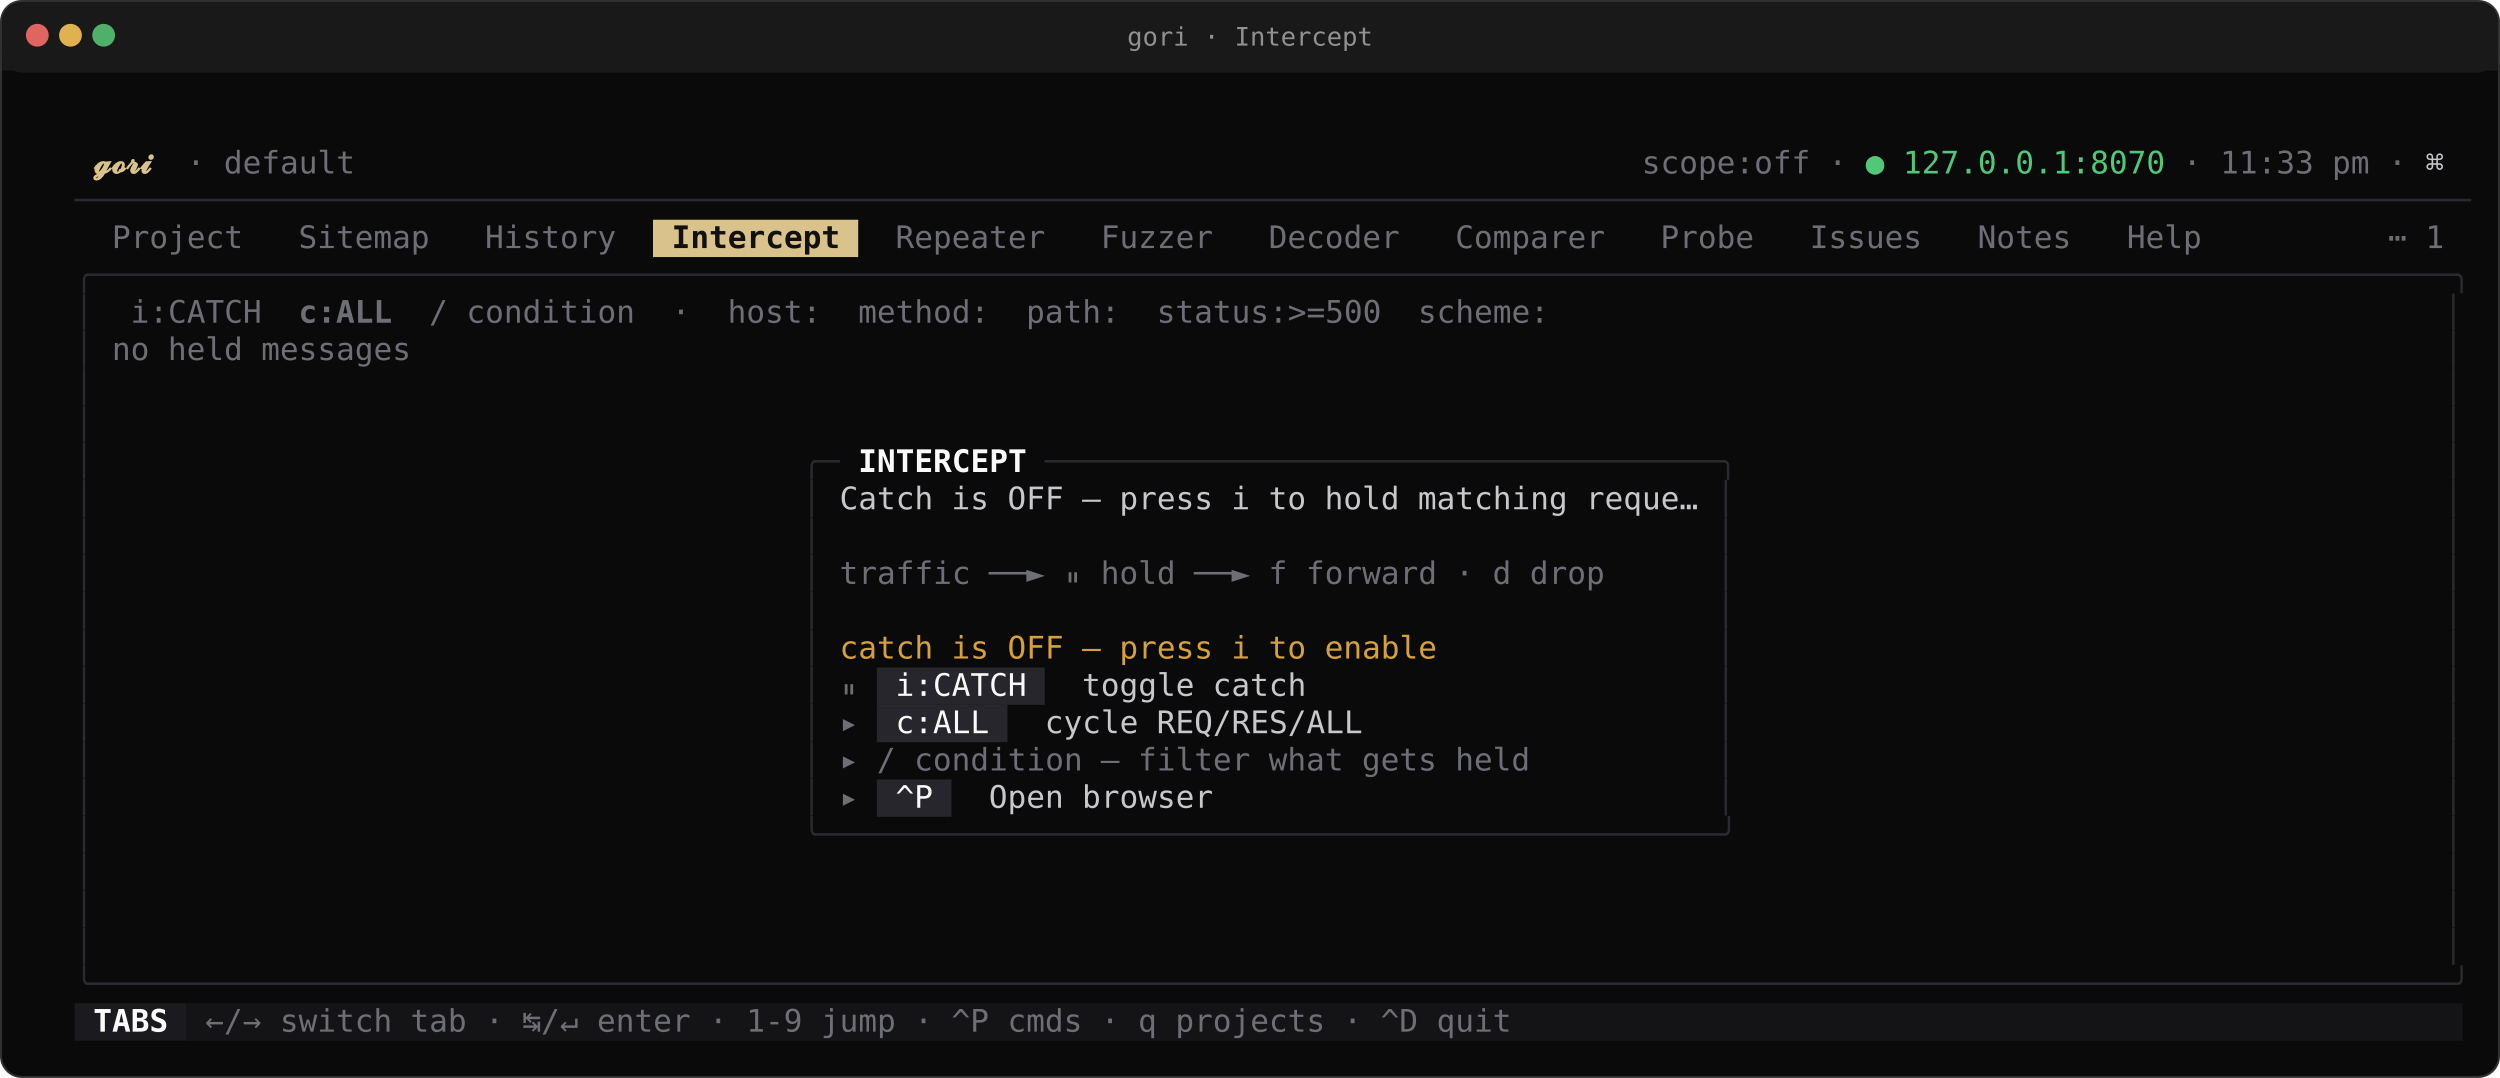
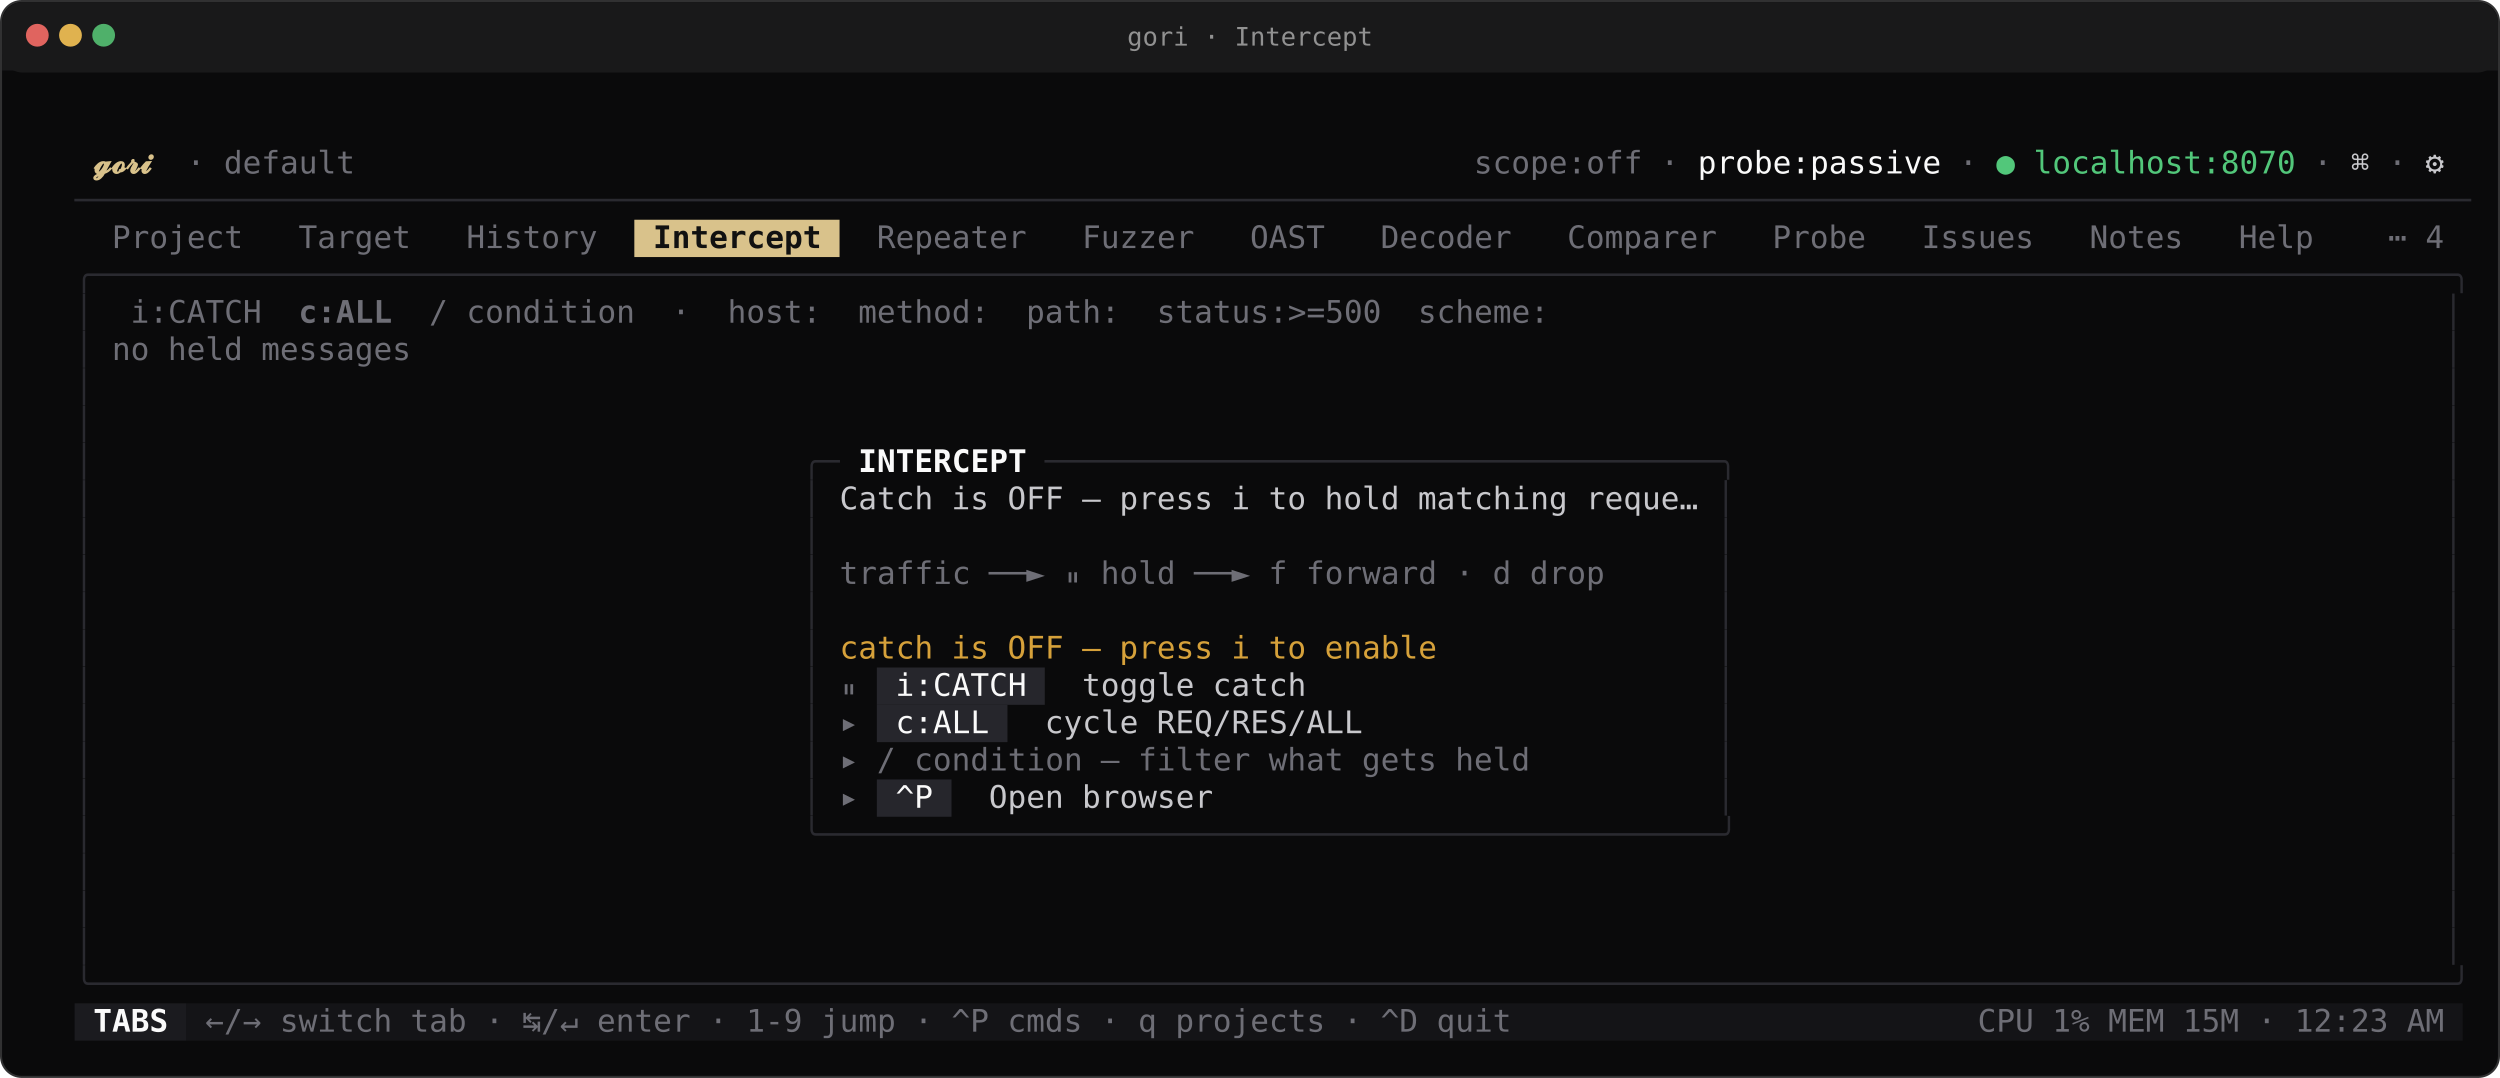
<svg xmlns="http://www.w3.org/2000/svg" width="1206" height="520" viewBox="0 0 1206.0 520.0" font-family="ui-monospace,'SF Mono','JetBrains Mono',Menlo,Consolas,monospace" font-size="15.0px" role="img" aria-label="gori · Intercept">
  <rect x="0.5" y="0.5" width="1205.0" height="519.0" rx="10" ry="10" fill="#0a0a0b" stroke="#313132" stroke-width="1" />
  <rect x="1" y="1" width="1204.0" height="34.0" rx="10" ry="10" fill="#19191a" />
  <rect x="1" y="24.0" width="1204.0" height="10" fill="#19191a" />
  <circle cx="18.0" cy="17.0" r="5.5" fill="#e0645f" />
  <circle cx="34.0" cy="17.0" r="5.5" fill="#e0b24f" />
  <circle cx="50.0" cy="17.0" r="5.5" fill="#4fb06a" />
  <text x="603.0" y="22.0" text-anchor="middle" fill="#919191" font-size="12.3px">gori · Intercept</text>
-   <rect x="315.00" y="106.00" width="99.00" height="18.00" fill="#d9c28b" />
+   <rect x="306.00" y="106.00" width="99.00" height="18.00" fill="#d9c28b" />
  <rect x="423.00" y="322.00" width="81.00" height="18.00" fill="#26262c" />
  <rect x="423.00" y="340.00" width="63.00" height="18.00" fill="#26262c" />
  <rect x="423.00" y="376.00" width="36.00" height="18.00" fill="#26262c" />
  <rect x="36.00" y="484.00" width="54.00" height="18.00" fill="#1b1b1f" />
  <rect x="90.00" y="484.00" width="1098.00" height="18.00" fill="#141417" />
  <text x="45.00" y="83.68" textLength="36.00" lengthAdjust="spacingAndGlyphs" fill="#d9c28b" font-weight="700" xml:space="preserve">𝓰𝓸𝓻𝓲</text>
  <text x="90.00" y="83.68" textLength="9.00" lengthAdjust="spacingAndGlyphs" fill="#6e6e76" xml:space="preserve">·</text>
  <text x="108.00" y="83.68" textLength="63.00" lengthAdjust="spacingAndGlyphs" fill="#6e6e76" xml:space="preserve">default</text>
-   <text x="792.00" y="83.68" textLength="81.00" lengthAdjust="spacingAndGlyphs" fill="#6e6e76" xml:space="preserve">scope:off</text>
-   <text x="882.00" y="83.68" textLength="9.00" lengthAdjust="spacingAndGlyphs" fill="#6e6e76" xml:space="preserve">·</text>
-   <text x="900.00" y="83.68" textLength="9.00" lengthAdjust="spacingAndGlyphs" fill="#52c77a" xml:space="preserve">●</text>
-   <text x="918.00" y="83.68" textLength="126.00" lengthAdjust="spacingAndGlyphs" fill="#52c77a" xml:space="preserve">127.0.0.1:8070</text>
-   <text x="1053.00" y="83.68" textLength="9.00" lengthAdjust="spacingAndGlyphs" fill="#6e6e76" xml:space="preserve">·</text>
-   <text x="1071.00" y="83.68" textLength="45.00" lengthAdjust="spacingAndGlyphs" fill="#6e6e76" xml:space="preserve">11:33</text>
-   <text x="1125.00" y="83.68" textLength="18.00" lengthAdjust="spacingAndGlyphs" fill="#6e6e76" xml:space="preserve">pm</text>
+   <text x="711.00" y="83.68" textLength="81.00" lengthAdjust="spacingAndGlyphs" fill="#6e6e76" xml:space="preserve">scope:off</text>
+   <text x="801.00" y="83.68" textLength="9.00" lengthAdjust="spacingAndGlyphs" fill="#6e6e76" xml:space="preserve">·</text>
+   <text x="819.00" y="83.68" textLength="117.00" lengthAdjust="spacingAndGlyphs" fill="#fafafa" xml:space="preserve">probe:passive</text>
+   <text x="945.00" y="83.68" textLength="9.00" lengthAdjust="spacingAndGlyphs" fill="#6e6e76" xml:space="preserve">·</text>
+   <text x="963.00" y="83.68" textLength="9.00" lengthAdjust="spacingAndGlyphs" fill="#52c77a" xml:space="preserve">●</text>
+   <text x="981.00" y="83.68" textLength="126.00" lengthAdjust="spacingAndGlyphs" fill="#52c77a" xml:space="preserve">localhost:8070</text>
+   <text x="1116.00" y="83.68" textLength="9.00" lengthAdjust="spacingAndGlyphs" fill="#6e6e76" xml:space="preserve">·</text>
+   <text x="1134.00" y="83.68" textLength="9.00" lengthAdjust="spacingAndGlyphs" fill="#c8c8cc" xml:space="preserve">⌘</text>
  <text x="1152.00" y="83.68" textLength="9.00" lengthAdjust="spacingAndGlyphs" fill="#6e6e76" xml:space="preserve">·</text>
-   <text x="1170.00" y="83.68" textLength="9.00" lengthAdjust="spacingAndGlyphs" fill="#c8c8cc" xml:space="preserve">⌘</text>
+   <text x="1170.00" y="83.68" textLength="9.00" lengthAdjust="spacingAndGlyphs" fill="#c8c8cc" xml:space="preserve">⚙</text>
  <text x="36.00" y="101.68" textLength="1152.00" lengthAdjust="spacingAndGlyphs" fill="#2a2a30" xml:space="preserve">────────────────────────────────────────────────────────────────────────────────────────────────────────────────────────────────</text>
  <text x="54.00" y="119.68" textLength="63.00" lengthAdjust="spacingAndGlyphs" fill="#6e6e76" xml:space="preserve">Project</text>
-   <text x="144.00" y="119.68" textLength="63.00" lengthAdjust="spacingAndGlyphs" fill="#6e6e76" xml:space="preserve">Sitemap</text>
-   <text x="234.00" y="119.68" textLength="63.00" lengthAdjust="spacingAndGlyphs" fill="#6e6e76" xml:space="preserve">History</text>
-   <text x="324.00" y="119.68" textLength="81.00" lengthAdjust="spacingAndGlyphs" fill="#111111" font-weight="700" xml:space="preserve">Intercept</text>
-   <text x="432.00" y="119.68" textLength="72.00" lengthAdjust="spacingAndGlyphs" fill="#6e6e76" xml:space="preserve">Repeater</text>
-   <text x="531.00" y="119.68" textLength="54.00" lengthAdjust="spacingAndGlyphs" fill="#6e6e76" xml:space="preserve">Fuzzer</text>
-   <text x="612.00" y="119.68" textLength="63.00" lengthAdjust="spacingAndGlyphs" fill="#6e6e76" xml:space="preserve">Decoder</text>
-   <text x="702.00" y="119.68" textLength="72.00" lengthAdjust="spacingAndGlyphs" fill="#6e6e76" xml:space="preserve">Comparer</text>
-   <text x="801.00" y="119.68" textLength="45.00" lengthAdjust="spacingAndGlyphs" fill="#6e6e76" xml:space="preserve">Probe</text>
-   <text x="873.00" y="119.68" textLength="54.00" lengthAdjust="spacingAndGlyphs" fill="#6e6e76" xml:space="preserve">Issues</text>
-   <text x="954.00" y="119.68" textLength="45.00" lengthAdjust="spacingAndGlyphs" fill="#6e6e76" xml:space="preserve">Notes</text>
-   <text x="1026.00" y="119.68" textLength="36.00" lengthAdjust="spacingAndGlyphs" fill="#6e6e76" xml:space="preserve">Help</text>
+   <text x="144.00" y="119.68" textLength="54.00" lengthAdjust="spacingAndGlyphs" fill="#6e6e76" xml:space="preserve">Target</text>
+   <text x="225.00" y="119.68" textLength="63.00" lengthAdjust="spacingAndGlyphs" fill="#6e6e76" xml:space="preserve">History</text>
+   <text x="315.00" y="119.68" textLength="81.00" lengthAdjust="spacingAndGlyphs" fill="#111111" font-weight="700" xml:space="preserve">Intercept</text>
+   <text x="423.00" y="119.68" textLength="72.00" lengthAdjust="spacingAndGlyphs" fill="#6e6e76" xml:space="preserve">Repeater</text>
+   <text x="522.00" y="119.68" textLength="54.00" lengthAdjust="spacingAndGlyphs" fill="#6e6e76" xml:space="preserve">Fuzzer</text>
+   <text x="603.00" y="119.68" textLength="36.00" lengthAdjust="spacingAndGlyphs" fill="#6e6e76" xml:space="preserve">OAST</text>
+   <text x="666.00" y="119.68" textLength="63.00" lengthAdjust="spacingAndGlyphs" fill="#6e6e76" xml:space="preserve">Decoder</text>
+   <text x="756.00" y="119.68" textLength="72.00" lengthAdjust="spacingAndGlyphs" fill="#6e6e76" xml:space="preserve">Comparer</text>
+   <text x="855.00" y="119.68" textLength="45.00" lengthAdjust="spacingAndGlyphs" fill="#6e6e76" xml:space="preserve">Probe</text>
+   <text x="927.00" y="119.68" textLength="54.00" lengthAdjust="spacingAndGlyphs" fill="#6e6e76" xml:space="preserve">Issues</text>
+   <text x="1008.00" y="119.68" textLength="45.00" lengthAdjust="spacingAndGlyphs" fill="#6e6e76" xml:space="preserve">Notes</text>
+   <text x="1080.00" y="119.68" textLength="36.00" lengthAdjust="spacingAndGlyphs" fill="#6e6e76" xml:space="preserve">Help</text>
  <text x="1152.00" y="119.68" textLength="9.00" lengthAdjust="spacingAndGlyphs" fill="#6e6e76" xml:space="preserve">⋯</text>
-   <text x="1170.00" y="119.68" textLength="9.00" lengthAdjust="spacingAndGlyphs" fill="#6e6e76" xml:space="preserve">1</text>
+   <text x="1170.00" y="119.68" textLength="9.00" lengthAdjust="spacingAndGlyphs" fill="#6e6e76" xml:space="preserve">4</text>
  <text x="36.00" y="137.68" textLength="1152.00" lengthAdjust="spacingAndGlyphs" fill="#2a2a30" xml:space="preserve">╭──────────────────────────────────────────────────────────────────────────────────────────────────────────────────────────────╮</text>
  <text x="36.00" y="155.68" textLength="9.00" lengthAdjust="spacingAndGlyphs" fill="#2a2a30" xml:space="preserve">│</text>
  <text x="63.00" y="155.68" textLength="63.00" lengthAdjust="spacingAndGlyphs" fill="#6e6e76" xml:space="preserve">i:CATCH</text>
  <text x="144.00" y="155.68" textLength="45.00" lengthAdjust="spacingAndGlyphs" fill="#6e6e76" font-weight="700" xml:space="preserve">c:ALL</text>
  <text x="207.00" y="155.68" textLength="9.00" lengthAdjust="spacingAndGlyphs" fill="#6e6e76" xml:space="preserve">/</text>
  <text x="225.00" y="155.68" textLength="81.00" lengthAdjust="spacingAndGlyphs" fill="#6e6e76" xml:space="preserve">condition</text>
  <text x="324.00" y="155.68" textLength="9.00" lengthAdjust="spacingAndGlyphs" fill="#6e6e76" xml:space="preserve">·</text>
  <text x="351.00" y="155.68" textLength="45.00" lengthAdjust="spacingAndGlyphs" fill="#6e6e76" xml:space="preserve">host:</text>
  <text x="414.00" y="155.68" textLength="63.00" lengthAdjust="spacingAndGlyphs" fill="#6e6e76" xml:space="preserve">method:</text>
  <text x="495.00" y="155.68" textLength="45.00" lengthAdjust="spacingAndGlyphs" fill="#6e6e76" xml:space="preserve">path:</text>
  <text x="558.00" y="155.68" textLength="108.00" lengthAdjust="spacingAndGlyphs" fill="#6e6e76" xml:space="preserve">status:&gt;=500</text>
  <text x="684.00" y="155.68" textLength="63.00" lengthAdjust="spacingAndGlyphs" fill="#6e6e76" xml:space="preserve">scheme:</text>
  <text x="1179.00" y="155.68" textLength="9.00" lengthAdjust="spacingAndGlyphs" fill="#2a2a30" xml:space="preserve">│</text>
  <text x="36.00" y="173.68" textLength="9.00" lengthAdjust="spacingAndGlyphs" fill="#2a2a30" xml:space="preserve">│</text>
  <text x="54.00" y="173.68" textLength="18.00" lengthAdjust="spacingAndGlyphs" fill="#6e6e76" xml:space="preserve">no</text>
  <text x="81.00" y="173.68" textLength="36.00" lengthAdjust="spacingAndGlyphs" fill="#6e6e76" xml:space="preserve">held</text>
  <text x="126.00" y="173.68" textLength="72.00" lengthAdjust="spacingAndGlyphs" fill="#6e6e76" xml:space="preserve">messages</text>
  <text x="1179.00" y="173.68" textLength="9.00" lengthAdjust="spacingAndGlyphs" fill="#2a2a30" xml:space="preserve">│</text>
  <text x="36.00" y="191.68" textLength="9.00" lengthAdjust="spacingAndGlyphs" fill="#2a2a30" xml:space="preserve">│</text>
  <text x="1179.00" y="191.68" textLength="9.00" lengthAdjust="spacingAndGlyphs" fill="#2a2a30" xml:space="preserve">│</text>
  <text x="36.00" y="209.68" textLength="9.00" lengthAdjust="spacingAndGlyphs" fill="#2a2a30" xml:space="preserve">│</text>
  <text x="1179.00" y="209.68" textLength="9.00" lengthAdjust="spacingAndGlyphs" fill="#2a2a30" xml:space="preserve">│</text>
  <text x="36.00" y="227.68" textLength="9.00" lengthAdjust="spacingAndGlyphs" fill="#2a2a30" xml:space="preserve">│</text>
  <text x="387.00" y="227.68" textLength="18.00" lengthAdjust="spacingAndGlyphs" fill="#2a2a30" xml:space="preserve">╭─</text>
  <text x="414.00" y="227.68" textLength="81.00" lengthAdjust="spacingAndGlyphs" fill="#fafafa" font-weight="700" xml:space="preserve">INTERCEPT</text>
  <text x="504.00" y="227.68" textLength="333.00" lengthAdjust="spacingAndGlyphs" fill="#2a2a30" xml:space="preserve">────────────────────────────────────╮</text>
  <text x="1179.00" y="227.68" textLength="9.00" lengthAdjust="spacingAndGlyphs" fill="#2a2a30" xml:space="preserve">│</text>
  <text x="36.00" y="245.68" textLength="9.00" lengthAdjust="spacingAndGlyphs" fill="#2a2a30" xml:space="preserve">│</text>
  <text x="387.00" y="245.68" textLength="9.00" lengthAdjust="spacingAndGlyphs" fill="#2a2a30" xml:space="preserve">│</text>
  <text x="405.00" y="245.68" textLength="45.00" lengthAdjust="spacingAndGlyphs" fill="#c8c8cc" xml:space="preserve">Catch</text>
  <text x="459.00" y="245.68" textLength="18.00" lengthAdjust="spacingAndGlyphs" fill="#c8c8cc" xml:space="preserve">is</text>
  <text x="486.00" y="245.68" textLength="27.00" lengthAdjust="spacingAndGlyphs" fill="#c8c8cc" xml:space="preserve">OFF</text>
  <text x="522.00" y="245.68" textLength="9.00" lengthAdjust="spacingAndGlyphs" fill="#c8c8cc" xml:space="preserve">—</text>
  <text x="540.00" y="245.68" textLength="45.00" lengthAdjust="spacingAndGlyphs" fill="#c8c8cc" xml:space="preserve">press</text>
  <text x="594.00" y="245.68" textLength="9.00" lengthAdjust="spacingAndGlyphs" fill="#c8c8cc" xml:space="preserve">i</text>
  <text x="612.00" y="245.68" textLength="18.00" lengthAdjust="spacingAndGlyphs" fill="#c8c8cc" xml:space="preserve">to</text>
  <text x="639.00" y="245.68" textLength="36.00" lengthAdjust="spacingAndGlyphs" fill="#c8c8cc" xml:space="preserve">hold</text>
  <text x="684.00" y="245.68" textLength="72.00" lengthAdjust="spacingAndGlyphs" fill="#c8c8cc" xml:space="preserve">matching</text>
  <text x="765.00" y="245.68" textLength="54.00" lengthAdjust="spacingAndGlyphs" fill="#c8c8cc" xml:space="preserve">reque…</text>
  <text x="828.00" y="245.68" textLength="9.00" lengthAdjust="spacingAndGlyphs" fill="#2a2a30" xml:space="preserve">│</text>
  <text x="1179.00" y="245.68" textLength="9.00" lengthAdjust="spacingAndGlyphs" fill="#2a2a30" xml:space="preserve">│</text>
  <text x="36.00" y="263.68" textLength="9.00" lengthAdjust="spacingAndGlyphs" fill="#2a2a30" xml:space="preserve">│</text>
  <text x="387.00" y="263.68" textLength="9.00" lengthAdjust="spacingAndGlyphs" fill="#2a2a30" xml:space="preserve">│</text>
  <text x="828.00" y="263.68" textLength="9.00" lengthAdjust="spacingAndGlyphs" fill="#2a2a30" xml:space="preserve">│</text>
  <text x="1179.00" y="263.68" textLength="9.00" lengthAdjust="spacingAndGlyphs" fill="#2a2a30" xml:space="preserve">│</text>
  <text x="36.00" y="281.68" textLength="9.00" lengthAdjust="spacingAndGlyphs" fill="#2a2a30" xml:space="preserve">│</text>
  <text x="387.00" y="281.68" textLength="9.00" lengthAdjust="spacingAndGlyphs" fill="#2a2a30" xml:space="preserve">│</text>
  <text x="405.00" y="281.68" textLength="63.00" lengthAdjust="spacingAndGlyphs" fill="#6e6e76" xml:space="preserve">traffic</text>
  <text x="477.00" y="281.68" textLength="27.00" lengthAdjust="spacingAndGlyphs" fill="#6e6e76" xml:space="preserve">──►</text>
  <text x="513.00" y="281.68" textLength="9.00" lengthAdjust="spacingAndGlyphs" fill="#6e6e76" xml:space="preserve">⏸</text>
  <text x="531.00" y="281.68" textLength="36.00" lengthAdjust="spacingAndGlyphs" fill="#6e6e76" xml:space="preserve">hold</text>
  <text x="576.00" y="281.68" textLength="27.00" lengthAdjust="spacingAndGlyphs" fill="#6e6e76" xml:space="preserve">──►</text>
  <text x="612.00" y="281.68" textLength="9.00" lengthAdjust="spacingAndGlyphs" fill="#6e6e76" xml:space="preserve">f</text>
  <text x="630.00" y="281.68" textLength="63.00" lengthAdjust="spacingAndGlyphs" fill="#6e6e76" xml:space="preserve">forward</text>
  <text x="702.00" y="281.68" textLength="9.00" lengthAdjust="spacingAndGlyphs" fill="#6e6e76" xml:space="preserve">·</text>
  <text x="720.00" y="281.68" textLength="9.00" lengthAdjust="spacingAndGlyphs" fill="#6e6e76" xml:space="preserve">d</text>
  <text x="738.00" y="281.68" textLength="36.00" lengthAdjust="spacingAndGlyphs" fill="#6e6e76" xml:space="preserve">drop</text>
  <text x="828.00" y="281.68" textLength="9.00" lengthAdjust="spacingAndGlyphs" fill="#2a2a30" xml:space="preserve">│</text>
  <text x="1179.00" y="281.68" textLength="9.00" lengthAdjust="spacingAndGlyphs" fill="#2a2a30" xml:space="preserve">│</text>
  <text x="36.00" y="299.68" textLength="9.00" lengthAdjust="spacingAndGlyphs" fill="#2a2a30" xml:space="preserve">│</text>
  <text x="387.00" y="299.68" textLength="9.00" lengthAdjust="spacingAndGlyphs" fill="#2a2a30" xml:space="preserve">│</text>
  <text x="828.00" y="299.68" textLength="9.00" lengthAdjust="spacingAndGlyphs" fill="#2a2a30" xml:space="preserve">│</text>
  <text x="1179.00" y="299.68" textLength="9.00" lengthAdjust="spacingAndGlyphs" fill="#2a2a30" xml:space="preserve">│</text>
  <text x="36.00" y="317.68" textLength="9.00" lengthAdjust="spacingAndGlyphs" fill="#2a2a30" xml:space="preserve">│</text>
  <text x="387.00" y="317.68" textLength="9.00" lengthAdjust="spacingAndGlyphs" fill="#2a2a30" xml:space="preserve">│</text>
  <text x="405.00" y="317.68" textLength="45.00" lengthAdjust="spacingAndGlyphs" fill="#d6a13a" xml:space="preserve">catch</text>
  <text x="459.00" y="317.68" textLength="18.00" lengthAdjust="spacingAndGlyphs" fill="#d6a13a" xml:space="preserve">is</text>
  <text x="486.00" y="317.68" textLength="27.00" lengthAdjust="spacingAndGlyphs" fill="#d6a13a" xml:space="preserve">OFF</text>
  <text x="522.00" y="317.68" textLength="9.00" lengthAdjust="spacingAndGlyphs" fill="#d6a13a" xml:space="preserve">—</text>
  <text x="540.00" y="317.68" textLength="45.00" lengthAdjust="spacingAndGlyphs" fill="#d6a13a" xml:space="preserve">press</text>
  <text x="594.00" y="317.68" textLength="9.00" lengthAdjust="spacingAndGlyphs" fill="#d6a13a" xml:space="preserve">i</text>
  <text x="612.00" y="317.68" textLength="18.00" lengthAdjust="spacingAndGlyphs" fill="#d6a13a" xml:space="preserve">to</text>
  <text x="639.00" y="317.68" textLength="54.00" lengthAdjust="spacingAndGlyphs" fill="#d6a13a" xml:space="preserve">enable</text>
  <text x="828.00" y="317.68" textLength="9.00" lengthAdjust="spacingAndGlyphs" fill="#2a2a30" xml:space="preserve">│</text>
  <text x="1179.00" y="317.68" textLength="9.00" lengthAdjust="spacingAndGlyphs" fill="#2a2a30" xml:space="preserve">│</text>
  <text x="36.00" y="335.68" textLength="9.00" lengthAdjust="spacingAndGlyphs" fill="#2a2a30" xml:space="preserve">│</text>
  <text x="387.00" y="335.68" textLength="9.00" lengthAdjust="spacingAndGlyphs" fill="#2a2a30" xml:space="preserve">│</text>
  <text x="405.00" y="335.68" textLength="9.00" lengthAdjust="spacingAndGlyphs" fill="#6e6e76" xml:space="preserve">⏸</text>
  <text x="432.00" y="335.68" textLength="63.00" lengthAdjust="spacingAndGlyphs" fill="#fafafa" xml:space="preserve">i:CATCH</text>
  <text x="522.00" y="335.68" textLength="54.00" lengthAdjust="spacingAndGlyphs" fill="#c8c8cc" xml:space="preserve">toggle</text>
  <text x="585.00" y="335.68" textLength="45.00" lengthAdjust="spacingAndGlyphs" fill="#c8c8cc" xml:space="preserve">catch</text>
  <text x="828.00" y="335.68" textLength="9.00" lengthAdjust="spacingAndGlyphs" fill="#2a2a30" xml:space="preserve">│</text>
  <text x="1179.00" y="335.68" textLength="9.00" lengthAdjust="spacingAndGlyphs" fill="#2a2a30" xml:space="preserve">│</text>
  <text x="36.00" y="353.68" textLength="9.00" lengthAdjust="spacingAndGlyphs" fill="#2a2a30" xml:space="preserve">│</text>
  <text x="387.00" y="353.68" textLength="9.00" lengthAdjust="spacingAndGlyphs" fill="#2a2a30" xml:space="preserve">│</text>
  <text x="405.00" y="353.68" textLength="9.00" lengthAdjust="spacingAndGlyphs" fill="#6e6e76" xml:space="preserve">▸</text>
  <text x="432.00" y="353.68" textLength="45.00" lengthAdjust="spacingAndGlyphs" fill="#fafafa" xml:space="preserve">c:ALL</text>
  <text x="504.00" y="353.68" textLength="45.00" lengthAdjust="spacingAndGlyphs" fill="#c8c8cc" xml:space="preserve">cycle</text>
  <text x="558.00" y="353.68" textLength="99.00" lengthAdjust="spacingAndGlyphs" fill="#c8c8cc" xml:space="preserve">REQ/RES/ALL</text>
  <text x="828.00" y="353.68" textLength="9.00" lengthAdjust="spacingAndGlyphs" fill="#2a2a30" xml:space="preserve">│</text>
  <text x="1179.00" y="353.68" textLength="9.00" lengthAdjust="spacingAndGlyphs" fill="#2a2a30" xml:space="preserve">│</text>
  <text x="36.00" y="371.68" textLength="9.00" lengthAdjust="spacingAndGlyphs" fill="#2a2a30" xml:space="preserve">│</text>
  <text x="387.00" y="371.68" textLength="9.00" lengthAdjust="spacingAndGlyphs" fill="#2a2a30" xml:space="preserve">│</text>
  <text x="405.00" y="371.68" textLength="9.00" lengthAdjust="spacingAndGlyphs" fill="#6e6e76" xml:space="preserve">▸</text>
  <text x="423.00" y="371.68" textLength="9.00" lengthAdjust="spacingAndGlyphs" fill="#6e6e76" xml:space="preserve">/</text>
  <text x="441.00" y="371.68" textLength="81.00" lengthAdjust="spacingAndGlyphs" fill="#6e6e76" xml:space="preserve">condition</text>
  <text x="531.00" y="371.68" textLength="9.00" lengthAdjust="spacingAndGlyphs" fill="#6e6e76" xml:space="preserve">—</text>
  <text x="549.00" y="371.68" textLength="54.00" lengthAdjust="spacingAndGlyphs" fill="#6e6e76" xml:space="preserve">filter</text>
  <text x="612.00" y="371.68" textLength="36.00" lengthAdjust="spacingAndGlyphs" fill="#6e6e76" xml:space="preserve">what</text>
  <text x="657.00" y="371.68" textLength="36.00" lengthAdjust="spacingAndGlyphs" fill="#6e6e76" xml:space="preserve">gets</text>
  <text x="702.00" y="371.68" textLength="36.00" lengthAdjust="spacingAndGlyphs" fill="#6e6e76" xml:space="preserve">held</text>
  <text x="828.00" y="371.68" textLength="9.00" lengthAdjust="spacingAndGlyphs" fill="#2a2a30" xml:space="preserve">│</text>
  <text x="1179.00" y="371.68" textLength="9.00" lengthAdjust="spacingAndGlyphs" fill="#2a2a30" xml:space="preserve">│</text>
  <text x="36.00" y="389.68" textLength="9.00" lengthAdjust="spacingAndGlyphs" fill="#2a2a30" xml:space="preserve">│</text>
  <text x="387.00" y="389.68" textLength="9.00" lengthAdjust="spacingAndGlyphs" fill="#2a2a30" xml:space="preserve">│</text>
  <text x="405.00" y="389.68" textLength="9.00" lengthAdjust="spacingAndGlyphs" fill="#6e6e76" xml:space="preserve">▸</text>
  <text x="432.00" y="389.68" textLength="18.00" lengthAdjust="spacingAndGlyphs" fill="#fafafa" xml:space="preserve">^P</text>
  <text x="477.00" y="389.68" textLength="36.00" lengthAdjust="spacingAndGlyphs" fill="#c8c8cc" xml:space="preserve">Open</text>
  <text x="522.00" y="389.68" textLength="63.00" lengthAdjust="spacingAndGlyphs" fill="#c8c8cc" xml:space="preserve">browser</text>
  <text x="828.00" y="389.68" textLength="9.00" lengthAdjust="spacingAndGlyphs" fill="#2a2a30" xml:space="preserve">│</text>
  <text x="1179.00" y="389.68" textLength="9.00" lengthAdjust="spacingAndGlyphs" fill="#2a2a30" xml:space="preserve">│</text>
  <text x="36.00" y="407.68" textLength="9.00" lengthAdjust="spacingAndGlyphs" fill="#2a2a30" xml:space="preserve">│</text>
  <text x="387.00" y="407.68" textLength="450.00" lengthAdjust="spacingAndGlyphs" fill="#2a2a30" xml:space="preserve">╰────────────────────────────────────────────────╯</text>
  <text x="1179.00" y="407.68" textLength="9.00" lengthAdjust="spacingAndGlyphs" fill="#2a2a30" xml:space="preserve">│</text>
  <text x="36.00" y="425.68" textLength="9.00" lengthAdjust="spacingAndGlyphs" fill="#2a2a30" xml:space="preserve">│</text>
  <text x="1179.00" y="425.68" textLength="9.00" lengthAdjust="spacingAndGlyphs" fill="#2a2a30" xml:space="preserve">│</text>
  <text x="36.00" y="443.68" textLength="9.00" lengthAdjust="spacingAndGlyphs" fill="#2a2a30" xml:space="preserve">│</text>
  <text x="1179.00" y="443.68" textLength="9.00" lengthAdjust="spacingAndGlyphs" fill="#2a2a30" xml:space="preserve">│</text>
  <text x="36.00" y="461.68" textLength="9.00" lengthAdjust="spacingAndGlyphs" fill="#2a2a30" xml:space="preserve">│</text>
  <text x="1179.00" y="461.68" textLength="9.00" lengthAdjust="spacingAndGlyphs" fill="#2a2a30" xml:space="preserve">│</text>
  <text x="36.00" y="479.68" textLength="1152.00" lengthAdjust="spacingAndGlyphs" fill="#2a2a30" xml:space="preserve">╰──────────────────────────────────────────────────────────────────────────────────────────────────────────────────────────────╯</text>
  <text x="45.00" y="497.68" textLength="36.00" lengthAdjust="spacingAndGlyphs" fill="#fafafa" font-weight="700" xml:space="preserve">TABS</text>
  <text x="99.00" y="497.68" textLength="27.00" lengthAdjust="spacingAndGlyphs" fill="#6e6e76" xml:space="preserve">←/→</text>
  <text x="135.00" y="497.68" textLength="54.00" lengthAdjust="spacingAndGlyphs" fill="#6e6e76" xml:space="preserve">switch</text>
  <text x="198.00" y="497.68" textLength="27.00" lengthAdjust="spacingAndGlyphs" fill="#6e6e76" xml:space="preserve">tab</text>
  <text x="234.00" y="497.68" textLength="9.00" lengthAdjust="spacingAndGlyphs" fill="#6e6e76" xml:space="preserve">·</text>
  <text x="252.00" y="497.68" textLength="27.00" lengthAdjust="spacingAndGlyphs" fill="#6e6e76" xml:space="preserve">↹/↵</text>
  <text x="288.00" y="497.68" textLength="45.00" lengthAdjust="spacingAndGlyphs" fill="#6e6e76" xml:space="preserve">enter</text>
  <text x="342.00" y="497.68" textLength="9.00" lengthAdjust="spacingAndGlyphs" fill="#6e6e76" xml:space="preserve">·</text>
  <text x="360.00" y="497.68" textLength="27.00" lengthAdjust="spacingAndGlyphs" fill="#6e6e76" xml:space="preserve">1-9</text>
  <text x="396.00" y="497.68" textLength="36.00" lengthAdjust="spacingAndGlyphs" fill="#6e6e76" xml:space="preserve">jump</text>
  <text x="441.00" y="497.68" textLength="9.00" lengthAdjust="spacingAndGlyphs" fill="#6e6e76" xml:space="preserve">·</text>
  <text x="459.00" y="497.68" textLength="18.00" lengthAdjust="spacingAndGlyphs" fill="#6e6e76" xml:space="preserve">^P</text>
  <text x="486.00" y="497.68" textLength="36.00" lengthAdjust="spacingAndGlyphs" fill="#6e6e76" xml:space="preserve">cmds</text>
  <text x="531.00" y="497.68" textLength="9.00" lengthAdjust="spacingAndGlyphs" fill="#6e6e76" xml:space="preserve">·</text>
  <text x="549.00" y="497.68" textLength="9.00" lengthAdjust="spacingAndGlyphs" fill="#6e6e76" xml:space="preserve">q</text>
  <text x="567.00" y="497.68" textLength="72.00" lengthAdjust="spacingAndGlyphs" fill="#6e6e76" xml:space="preserve">projects</text>
  <text x="648.00" y="497.68" textLength="9.00" lengthAdjust="spacingAndGlyphs" fill="#6e6e76" xml:space="preserve">·</text>
  <text x="666.00" y="497.68" textLength="18.00" lengthAdjust="spacingAndGlyphs" fill="#6e6e76" xml:space="preserve">^D</text>
  <text x="693.00" y="497.68" textLength="36.00" lengthAdjust="spacingAndGlyphs" fill="#6e6e76" xml:space="preserve">quit</text>
+   <text x="954.00" y="497.68" textLength="27.00" lengthAdjust="spacingAndGlyphs" fill="#6e6e76" xml:space="preserve">CPU</text>
+   <text x="990.00" y="497.68" textLength="18.00" lengthAdjust="spacingAndGlyphs" fill="#6e6e76" xml:space="preserve">1%</text>
+   <text x="1017.00" y="497.68" textLength="27.00" lengthAdjust="spacingAndGlyphs" fill="#6e6e76" xml:space="preserve">MEM</text>
+   <text x="1053.00" y="497.68" textLength="27.00" lengthAdjust="spacingAndGlyphs" fill="#6e6e76" xml:space="preserve">15M</text>
+   <text x="1089.00" y="497.68" textLength="9.00" lengthAdjust="spacingAndGlyphs" fill="#6e6e76" xml:space="preserve">·</text>
+   <text x="1107.00" y="497.68" textLength="45.00" lengthAdjust="spacingAndGlyphs" fill="#6e6e76" xml:space="preserve">12:23</text>
+   <text x="1161.00" y="497.68" textLength="18.00" lengthAdjust="spacingAndGlyphs" fill="#6e6e76" xml:space="preserve">AM</text>
</svg>
